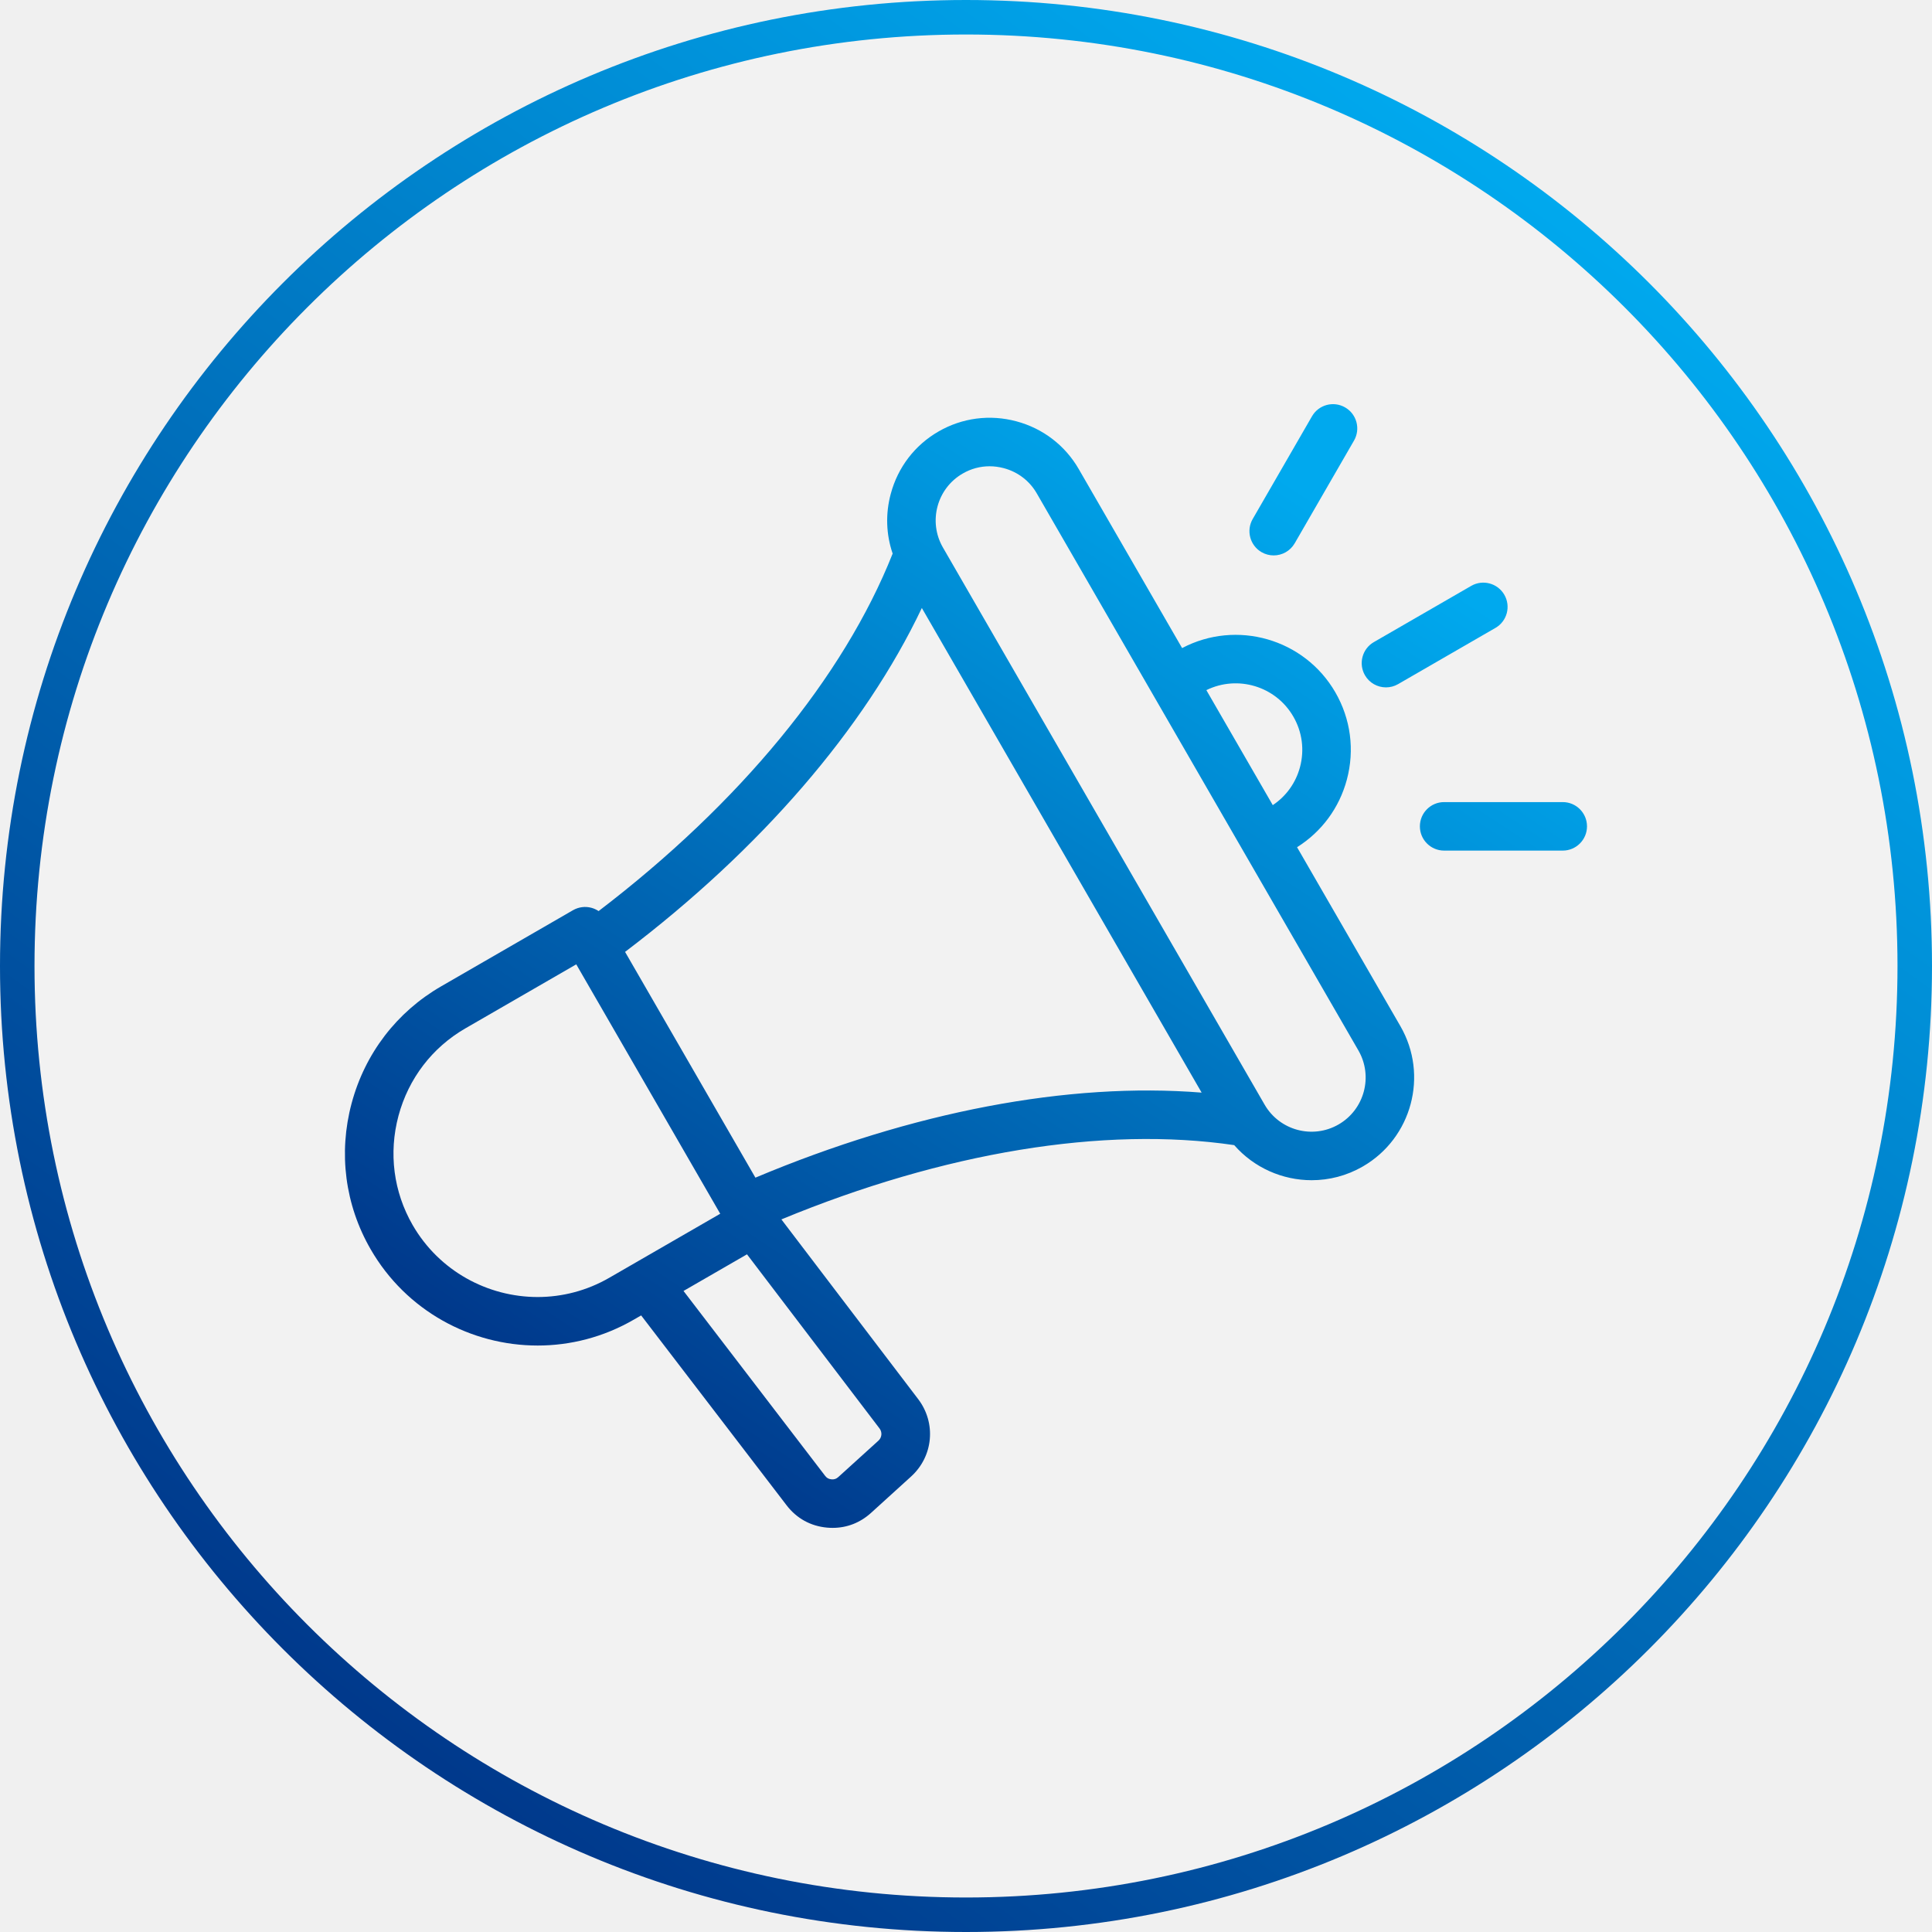
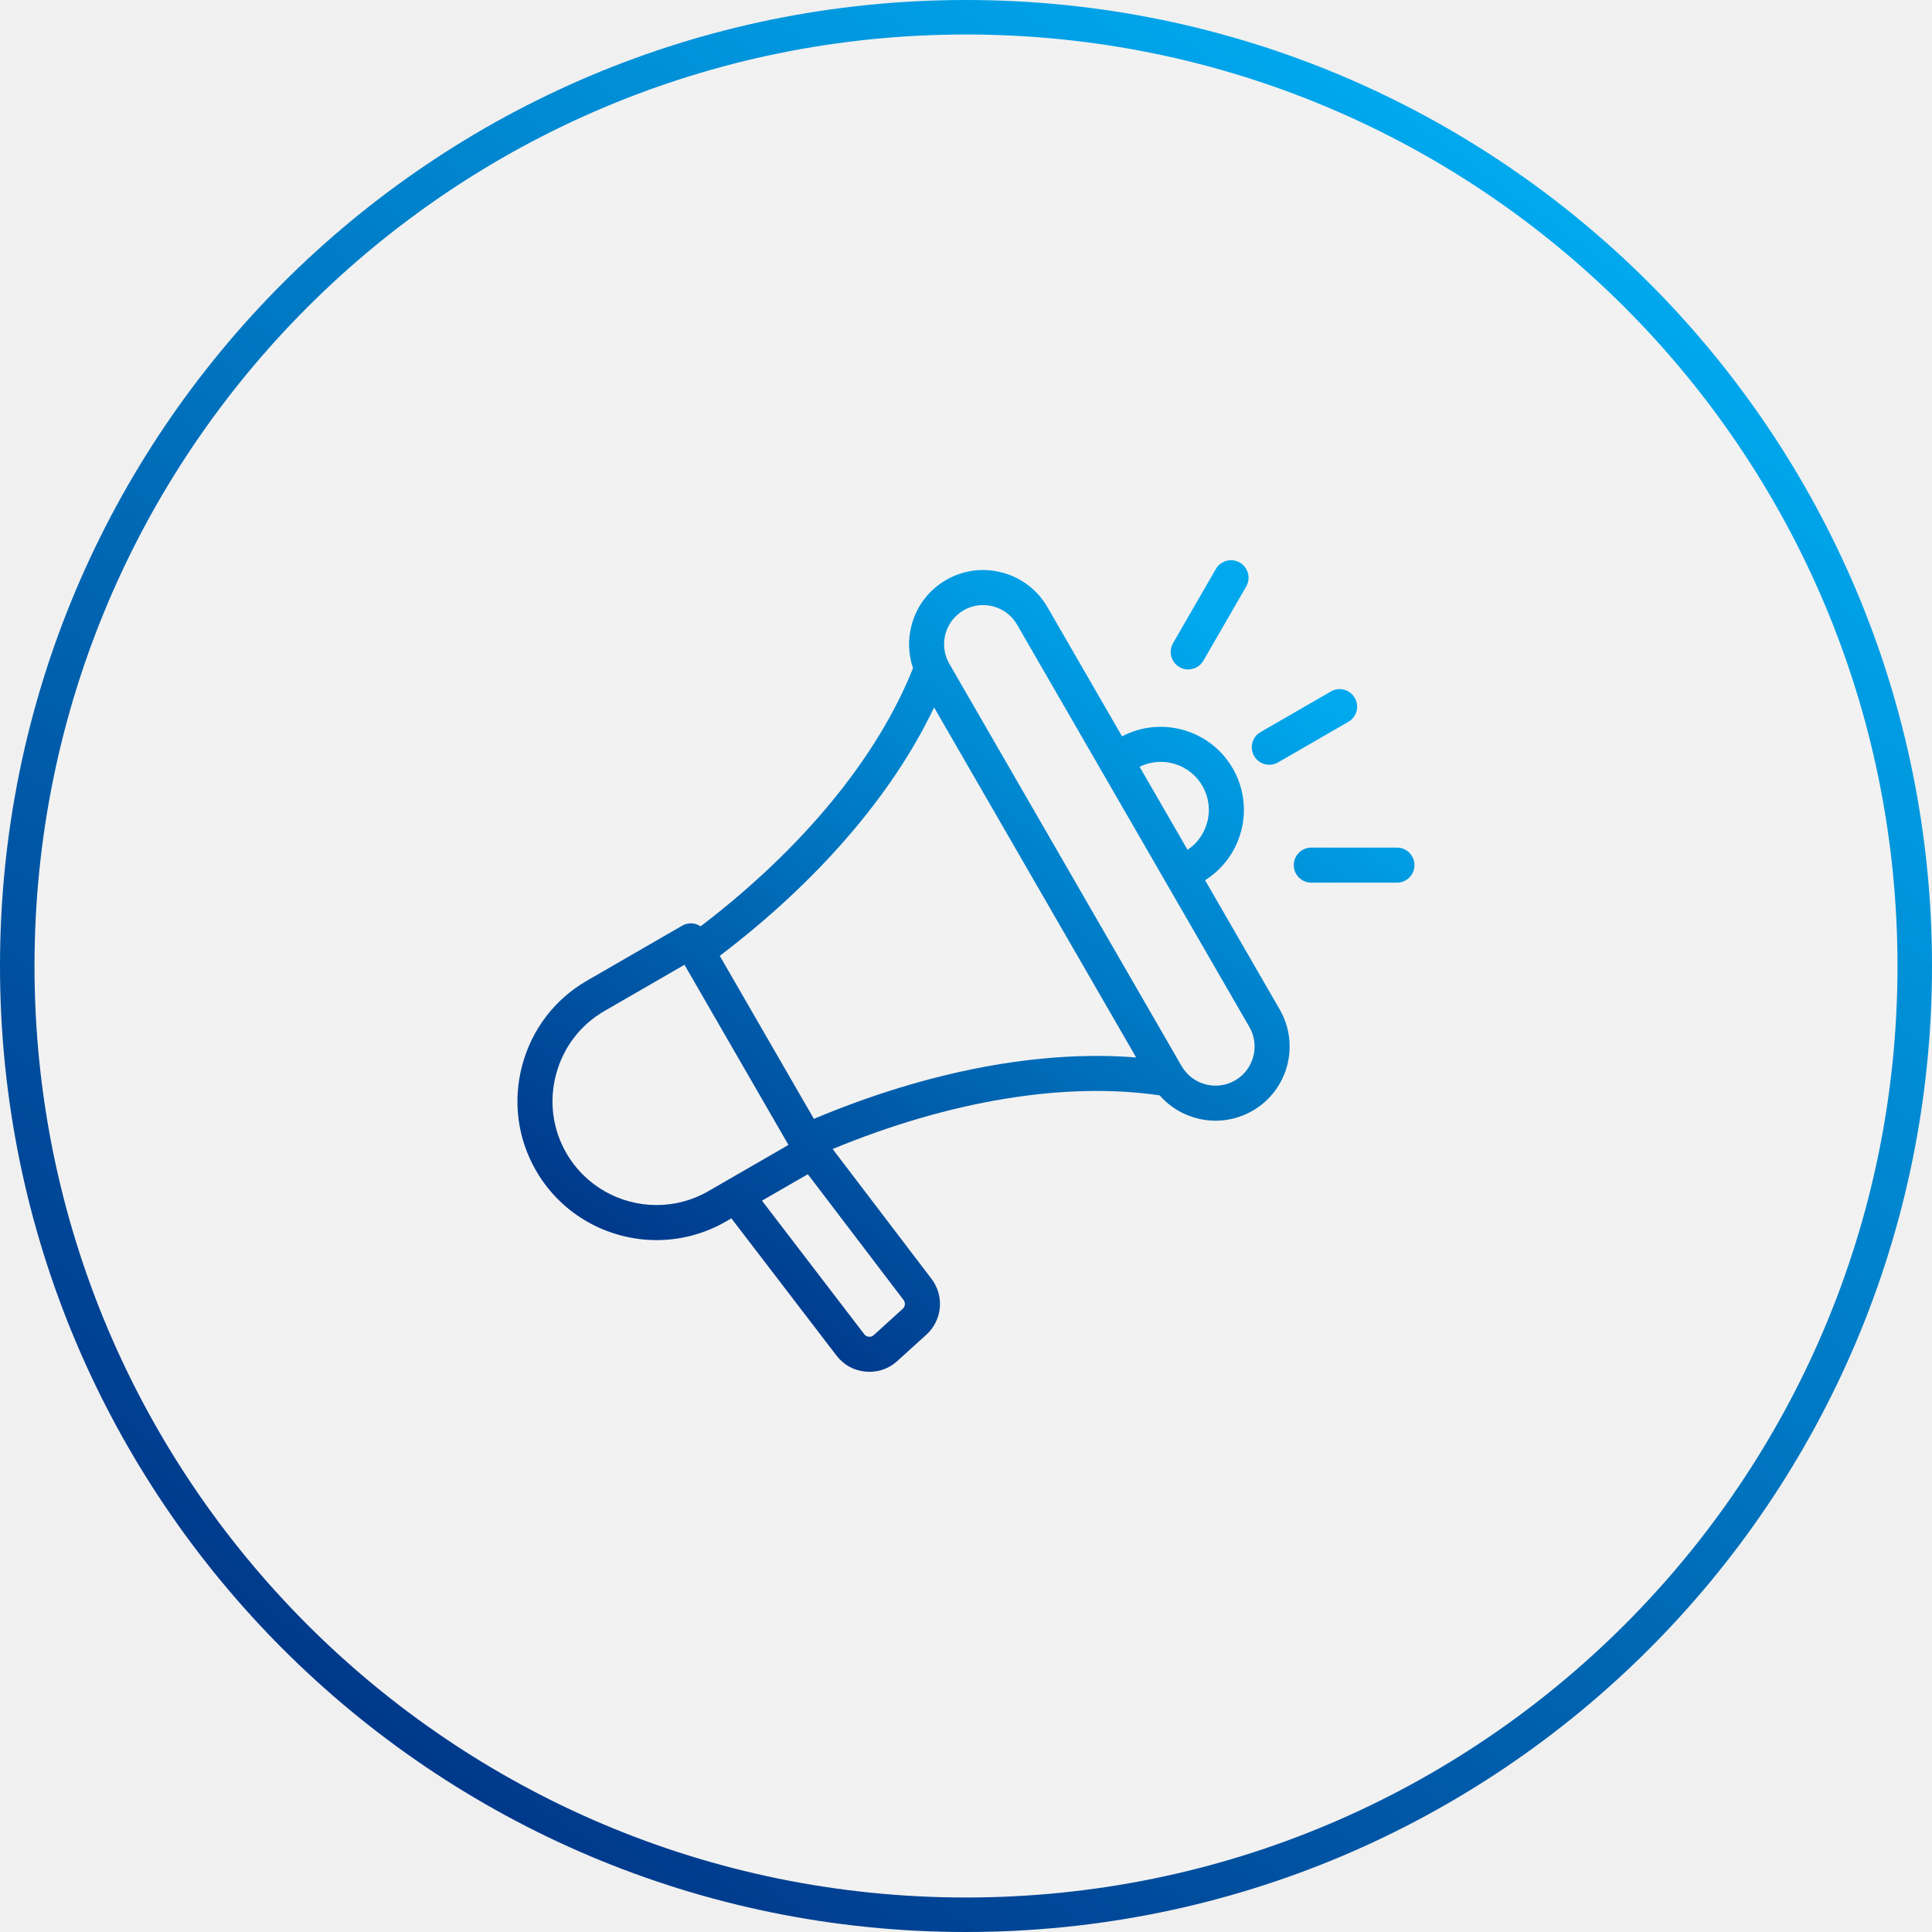
<svg xmlns="http://www.w3.org/2000/svg" width="56" height="56" viewBox="0 0 56 56" fill="none">
  <rect x="0.5" y="0.5" width="55" height="55" rx="27.5" fill="#F2F2F2" />
  <rect x="0.5" y="0.5" width="55" height="55" rx="27.5" stroke="url(#paint0_linear_1381_7783)" />
  <g clip-path="url(#clip0_1381_7783)">
-     <path d="M37.596 24.557C38.309 24.108 38.82 23.418 39.039 22.599C39.27 21.738 39.151 20.839 38.706 20.068C37.808 18.513 35.839 17.954 34.264 18.785L31.268 13.596C30.872 12.91 30.23 12.418 29.46 12.212C28.691 12.006 27.889 12.111 27.203 12.507C26.516 12.903 26.025 13.545 25.819 14.315C25.663 14.894 25.684 15.492 25.874 16.046C24.451 19.631 21.439 23.288 17.351 26.408C17.287 26.366 17.217 26.333 17.142 26.313C16.962 26.264 16.77 26.29 16.608 26.383L12.786 28.59C11.5 29.332 10.579 30.536 10.192 31.979C9.805 33.423 10.001 34.926 10.744 36.212C11.776 38 13.655 39.001 15.585 39.001C16.531 39.001 17.489 38.76 18.365 38.254L18.584 38.128L22.8 43.632C23.091 44.012 23.497 44.236 23.974 44.279C24.029 44.284 24.082 44.286 24.136 44.286C24.55 44.286 24.931 44.138 25.246 43.853L26.407 42.799C27.053 42.213 27.142 41.247 26.613 40.553L22.649 35.345C27.358 33.398 31.987 32.635 35.774 33.192C36.348 33.849 37.174 34.209 38.019 34.209C38.524 34.209 39.035 34.081 39.502 33.811C40.924 32.99 41.412 31.166 40.592 29.745L37.596 24.557ZM37.488 20.771C37.746 21.217 37.814 21.737 37.681 22.235C37.559 22.691 37.281 23.078 36.892 23.337L34.967 20.004C35.87 19.56 36.978 19.887 37.488 20.771ZM15.583 37.595C14.139 37.594 12.734 36.846 11.961 35.509C11.407 34.548 11.261 33.424 11.55 32.343C11.84 31.263 12.528 30.363 13.489 29.808L16.703 27.952L20.876 35.181L17.662 37.036C17.007 37.415 16.29 37.595 15.583 37.595ZM25.462 41.758L24.301 42.811C24.239 42.867 24.183 42.886 24.101 42.879C24.018 42.871 23.967 42.843 23.916 42.777L19.812 37.419L21.652 36.357L25.494 41.405C25.577 41.514 25.563 41.666 25.462 41.758ZM21.896 34.135L18.118 27.591C22.054 24.606 25.058 21.119 26.72 17.623L34.83 31.67C30.972 31.361 26.45 32.22 21.896 34.135ZM38.799 32.593C38.049 33.026 37.088 32.768 36.655 32.018L27.331 15.869C26.898 15.119 27.156 14.157 27.906 13.725C28.145 13.586 28.412 13.515 28.683 13.515C28.821 13.515 28.959 13.534 29.096 13.57C29.503 13.679 29.842 13.938 30.05 14.299L39.374 30.448C39.807 31.198 39.549 32.16 38.799 32.593ZM39.564 19.573C39.37 19.236 39.485 18.806 39.821 18.612L42.644 16.982C42.98 16.788 43.41 16.904 43.604 17.24C43.798 17.576 43.683 18.006 43.347 18.2L40.524 19.83C40.414 19.894 40.293 19.924 40.173 19.924C39.93 19.924 39.694 19.798 39.564 19.573ZM36.31 15.044L38.029 12.066C38.223 11.73 38.653 11.615 38.989 11.809C39.326 12.003 39.441 12.433 39.247 12.77L37.528 15.747C37.397 15.973 37.161 16.099 36.918 16.099C36.799 16.099 36.678 16.069 36.567 16.005C36.231 15.81 36.116 15.38 36.31 15.044ZM46 23.952C46 24.34 45.685 24.655 45.297 24.655H41.859C41.47 24.655 41.156 24.34 41.156 23.952C41.156 23.564 41.47 23.249 41.859 23.249H45.297C45.685 23.249 46 23.564 46 23.952Z" fill="url(#paint1_linear_1381_7783)" />
+     <path d="M34.93 25.513C35.445 25.189 35.814 24.69 35.972 24.099C36.139 23.477 36.053 22.828 35.731 22.271C35.083 21.148 33.661 20.745 32.523 21.344L30.36 17.597C30.073 17.101 29.61 16.746 29.054 16.597C28.498 16.448 27.919 16.524 27.424 16.81C26.928 17.096 26.573 17.56 26.424 18.116C26.312 18.535 26.327 18.967 26.464 19.366C25.436 21.956 23.261 24.597 20.308 26.85C20.262 26.819 20.212 26.796 20.158 26.781C20.027 26.746 19.889 26.765 19.772 26.832L17.012 28.426C16.083 28.962 15.417 29.831 15.138 30.874C14.859 31.916 15 33.002 15.537 33.931C16.282 35.222 17.639 35.945 19.033 35.945C19.716 35.945 20.408 35.771 21.041 35.406L21.199 35.314L24.244 39.289C24.454 39.564 24.747 39.726 25.092 39.757C25.131 39.761 25.17 39.762 25.208 39.762C25.508 39.762 25.783 39.655 26.01 39.449L26.849 38.688C27.315 38.265 27.38 37.567 26.998 37.066L24.135 33.305C27.535 31.899 30.879 31.348 33.614 31.75C34.029 32.224 34.625 32.484 35.236 32.484C35.6 32.484 35.969 32.391 36.307 32.196C37.333 31.604 37.686 30.287 37.093 29.26L34.93 25.513ZM34.852 22.779C35.038 23.101 35.087 23.477 34.991 23.836C34.903 24.165 34.702 24.445 34.422 24.632L33.032 22.225C33.683 21.904 34.483 22.141 34.852 22.779ZM19.031 34.929C17.989 34.929 16.974 34.389 16.416 33.423C16.015 32.729 15.91 31.917 16.119 31.137C16.328 30.356 16.825 29.706 17.519 29.305L19.84 27.965L22.854 33.186L20.533 34.526C20.06 34.799 19.543 34.929 19.031 34.929ZM26.166 37.936L25.328 38.697C25.284 38.737 25.243 38.751 25.183 38.745C25.124 38.74 25.087 38.719 25.05 38.672L22.086 34.802L23.415 34.035L26.19 37.681C26.25 37.76 26.24 37.87 26.166 37.936ZM23.591 32.431L20.863 27.705C23.705 25.548 25.875 23.03 27.075 20.505L32.932 30.651C30.146 30.427 26.88 31.048 23.591 32.431ZM35.799 31.317C35.257 31.63 34.563 31.443 34.25 30.902L27.516 19.238C27.204 18.697 27.39 18.002 27.931 17.69C28.104 17.59 28.297 17.539 28.493 17.539C28.592 17.539 28.692 17.552 28.791 17.578C29.085 17.657 29.33 17.844 29.48 18.105L36.214 29.768C36.526 30.309 36.34 31.004 35.799 31.317ZM36.351 21.913C36.211 21.67 36.294 21.36 36.537 21.22L38.576 20.043C38.819 19.902 39.129 19.986 39.269 20.229C39.41 20.471 39.326 20.782 39.083 20.922L37.045 22.099C36.965 22.145 36.878 22.167 36.791 22.167C36.616 22.167 36.445 22.076 36.351 21.913ZM34.001 18.643L35.242 16.492C35.383 16.25 35.693 16.166 35.936 16.306C36.179 16.447 36.262 16.757 36.122 17L34.88 19.151C34.786 19.313 34.616 19.404 34.44 19.404C34.354 19.404 34.267 19.383 34.187 19.336C33.944 19.196 33.861 18.886 34.001 18.643ZM40.999 25.076C40.999 25.357 40.772 25.584 40.492 25.584H38.008C37.728 25.584 37.501 25.357 37.501 25.076C37.501 24.796 37.728 24.568 38.008 24.568H40.492C40.772 24.568 40.999 24.796 40.999 25.076Z" fill="url(#paint1_linear_1381_7783)" />
  </g>
  <defs>
    <linearGradient id="paint0_linear_1381_7783" x1="47.577" y1="7.471" x2="14.155" y2="53.475" gradientUnits="userSpaceOnUse">
      <stop stop-color="#00A9EE" />
      <stop offset="1" stop-color="#00378A" />
    </linearGradient>
-     <linearGradient id="paint1_linear_1381_7783" x1="40.585" y1="16.06" x2="21.821" y2="44.608" gradientUnits="userSpaceOnUse">
+     <linearGradient id="paint1_linear_1381_7783" x1="37.089" y1="19.377" x2="23.537" y2="39.994" gradientUnits="userSpaceOnUse">
      <stop stop-color="#00A9EE" />
      <stop offset="1" stop-color="#00378A" />
    </linearGradient>
    <clipPath id="clip0_1381_7783">
-       <rect width="36" height="36" fill="white" transform="translate(10 10)" />
+       <rect width="26" height="26" fill="white" transform="translate(15 15)" />
    </clipPath>
  </defs>
</svg>
